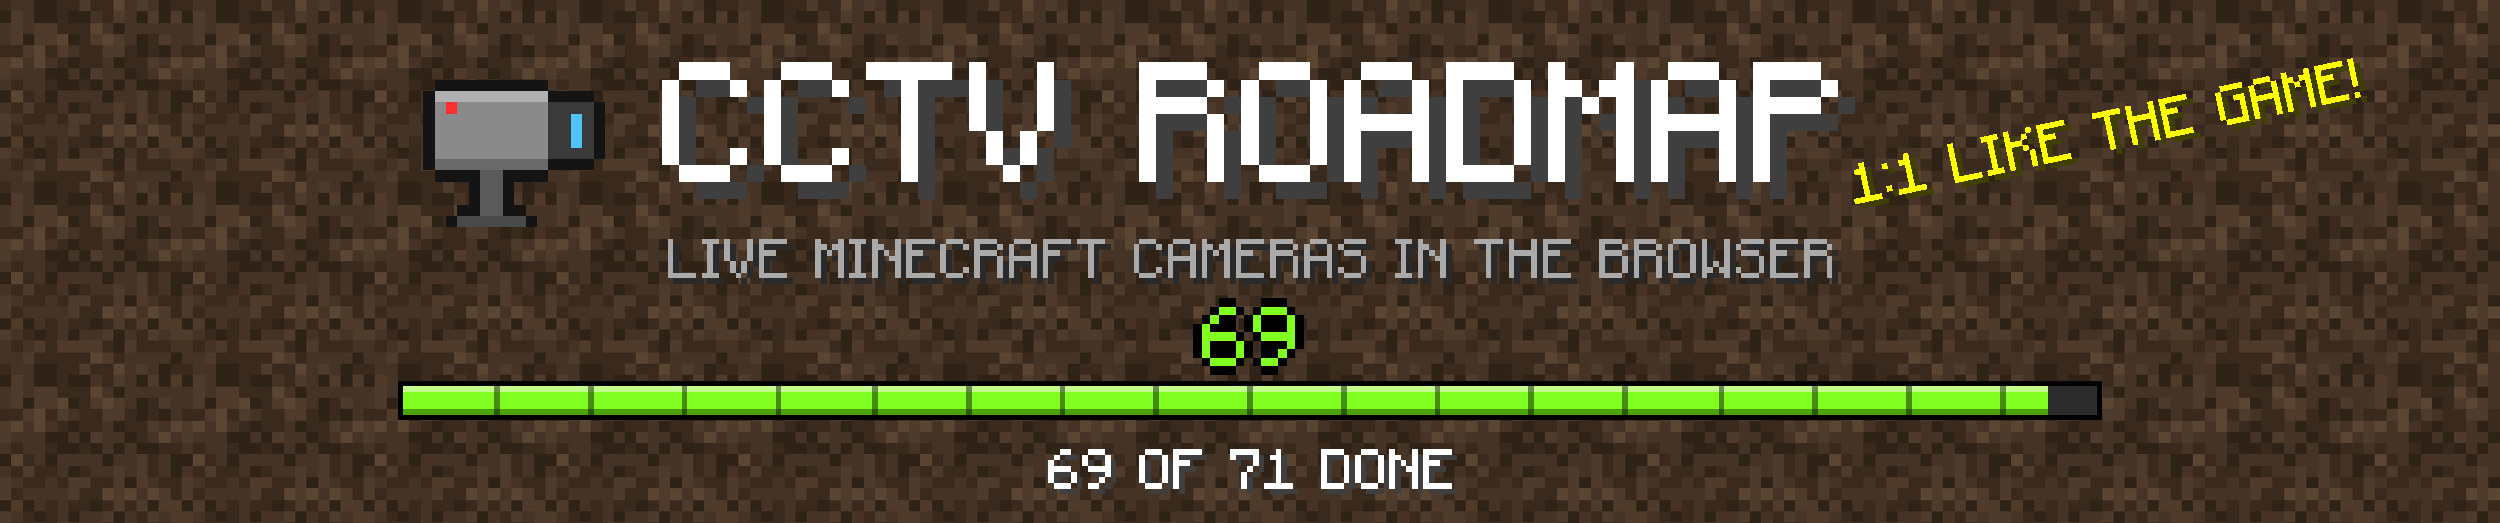
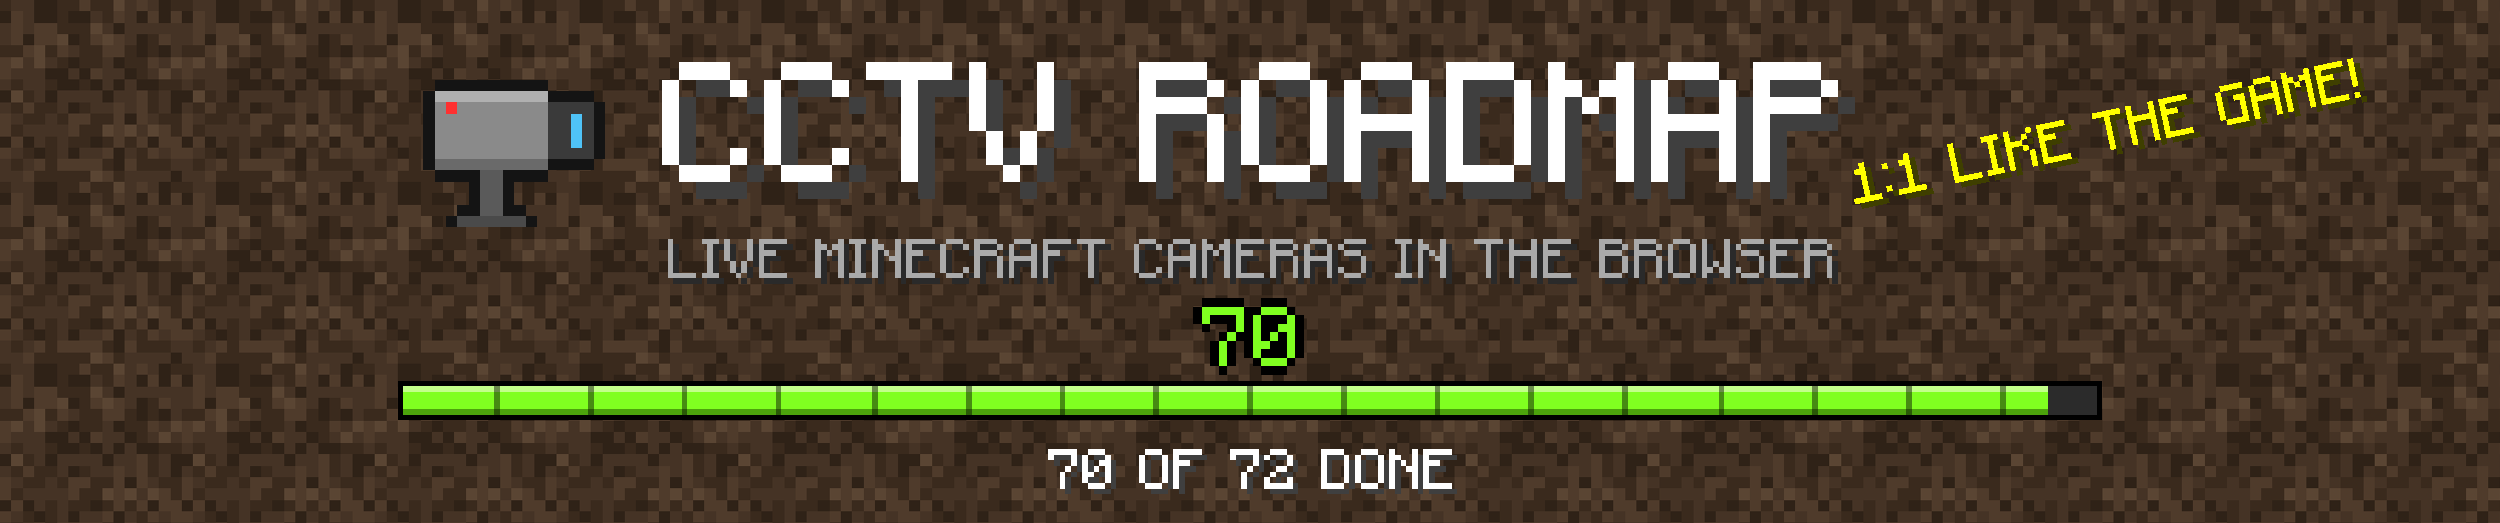
<svg xmlns="http://www.w3.org/2000/svg" width="880" height="184" viewBox="0 0 880 184" shape-rendering="crispEdges" role="img">
  <defs>
    <pattern id="dirt" width="64" height="64" patternUnits="userSpaceOnUse">
      <path fill="#3a2a1d" d="M0 0h4v4h-4zM20 0h8v4h-8zM32 0h8v4h-8zM60 0h4v4h-4zM20 4h4v4h-4zM36 4h4v4h-4zM20 8h12v4h-12zM28 12h4v4h-4zM52 12h4v4h-4zM0 16h8v4h-8zM16 16h4v4h-4zM28 16h8v4h-8zM44 16h4v4h-4zM52 16h4v4h-4zM20 20h4v4h-4zM28 20h8v4h-8zM44 20h8v4h-8zM48 24h4v4h-4zM4 28h4v4h-4zM16 28h4v4h-4zM28 28h4v4h-4zM56 28h8v4h-8zM8 32h4v4h-4zM52 32h4v4h-4zM4 36h4v4h-4zM12 36h8v4h-8zM28 36h4v4h-4zM52 36h4v4h-4zM8 40h8v4h-8zM20 40h4v4h-4zM32 40h8v4h-8zM56 40h8v4h-8zM4 44h4v4h-4zM28 44h8v4h-8zM60 44h4v4h-4zM16 48h4v4h-4zM24 48h8v4h-8zM36 48h4v4h-4zM44 48h4v4h-4zM8 52h4v4h-4zM16 52h4v4h-4zM48 52h4v4h-4zM4 56h4v4h-4zM16 56h4v4h-4zM36 56h4v4h-4zM48 56h12v4h-12zM12 60h20v4h-20zM40 60h4v4h-4z" />
      <path fill="#453325" d="M4 0h8v4h-8zM44 0h4v4h-4zM52 0h4v4h-4zM8 4h4v4h-4zM32 4h4v4h-4zM44 4h4v4h-4zM0 8h4v4h-4zM8 8h4v4h-4zM36 8h4v4h-4zM44 8h20v4h-20zM0 12h4v4h-4zM44 12h4v4h-4zM60 12h4v4h-4zM24 16h4v4h-4zM60 16h4v4h-4zM8 20h4v4h-4zM16 20h4v4h-4zM36 20h4v4h-4zM56 20h4v4h-4zM4 24h12v4h-12zM24 24h4v4h-4zM36 24h8v4h-8zM52 24h4v4h-4zM60 24h4v4h-4zM0 28h4v4h-4zM8 28h8v4h-8zM36 28h4v4h-4zM44 28h4v4h-4zM12 32h4v4h-4zM20 32h16v4h-16zM40 32h8v4h-8zM56 32h4v4h-4zM0 36h4v4h-4zM20 36h4v4h-4zM32 36h8v4h-8zM44 36h4v4h-4zM56 36h4v4h-4zM4 40h4v4h-4zM16 40h4v4h-4zM52 40h4v4h-4zM8 44h16v4h-16zM48 44h4v4h-4zM12 48h4v4h-4zM20 48h4v4h-4zM4 52h4v4h-4zM20 52h4v4h-4zM28 52h8v4h-8zM44 52h4v4h-4zM56 52h4v4h-4zM0 56h4v4h-4zM8 56h4v4h-4zM60 56h4v4h-4zM0 60h8v4h-8zM44 60h16v4h-16z" />
      <path fill="#2f2217" d="M12 0h8v4h-8zM56 0h4v4h-4zM0 4h4v4h-4zM12 4h8v4h-8zM24 4h8v4h-8zM48 4h4v4h-4zM56 4h4v4h-4zM40 8h4v4h-4zM8 12h4v4h-4zM24 12h4v4h-4zM48 12h4v4h-4zM48 16h4v4h-4zM56 16h4v4h-4zM24 20h4v4h-4zM40 20h4v4h-4zM16 24h8v4h-8zM28 24h4v4h-4zM44 24h4v4h-4zM20 28h8v4h-8zM32 28h4v4h-4zM40 28h4v4h-4zM48 28h8v4h-8zM0 32h4v4h-4zM16 32h4v4h-4zM36 32h4v4h-4zM60 32h4v4h-4zM24 36h4v4h-4zM60 36h4v4h-4zM44 40h4v4h-4zM0 48h4v4h-4zM8 48h4v4h-4zM32 48h4v4h-4zM52 48h4v4h-4zM12 52h4v4h-4zM24 52h4v4h-4zM40 52h4v4h-4zM40 56h4v4h-4zM60 60h4v4h-4z" />
      <path fill="#4f3b2b" d="M28 0h4v4h-4zM48 0h4v4h-4zM4 4h4v4h-4zM40 4h4v4h-4zM52 4h4v4h-4zM60 4h4v4h-4zM4 8h4v4h-4zM12 8h8v4h-8zM4 12h4v4h-4zM12 12h8v4h-8zM32 12h4v4h-4zM40 12h4v4h-4zM56 12h4v4h-4zM8 16h4v4h-4zM20 16h4v4h-4zM36 16h8v4h-8zM0 20h4v4h-4zM52 20h4v4h-4zM0 24h4v4h-4zM32 24h4v4h-4zM48 32h4v4h-4zM8 36h4v4h-4zM40 36h4v4h-4zM48 36h4v4h-4zM0 40h4v4h-4zM24 40h8v4h-8zM40 40h4v4h-4zM48 40h4v4h-4zM0 44h4v4h-4zM24 44h4v4h-4zM40 44h4v4h-4zM56 44h4v4h-4zM4 48h4v4h-4zM40 48h4v4h-4zM48 48h4v4h-4zM56 48h8v4h-8zM0 52h4v4h-4zM36 52h4v4h-4zM52 52h4v4h-4zM60 52h4v4h-4zM12 56h4v4h-4zM20 56h16v4h-16zM44 56h4v4h-4zM8 60h4v4h-4zM36 60h4v4h-4z" />
      <path fill="#5a4533" d="M40 0h4v4h-4zM32 8h4v4h-4zM20 12h4v4h-4zM36 12h4v4h-4zM12 16h4v4h-4zM4 20h4v4h-4zM12 20h4v4h-4zM60 20h4v4h-4zM56 24h4v4h-4zM4 32h4v4h-4zM36 44h4v4h-4zM44 44h4v4h-4zM52 44h4v4h-4zM32 60h4v4h-4z" />
    </pattern>
  </defs>
  <rect x="0" y="0" width="880" height="184" fill="url(#dirt)" />
  <path fill="#3f3f3f" d="M245 28h18v6h-18zM239 34h6v6h-6zM263 34h6v6h-6zM239 40h6v6h-6zM239 46h6v6h-6zM239 52h6v6h-6zM239 58h6v6h-6zM263 58h6v6h-6zM245 64h18v6h-18zM281 28h18v6h-18zM275 34h6v6h-6zM299 34h6v6h-6zM275 40h6v6h-6zM275 46h6v6h-6zM275 52h6v6h-6zM275 58h6v6h-6zM299 58h6v6h-6zM281 64h18v6h-18zM311 28h30v6h-30zM323 34h6v6h-6zM323 40h6v6h-6zM323 46h6v6h-6zM323 52h6v6h-6zM323 58h6v6h-6zM323 64h6v6h-6zM347 28h6v6h-6zM371 28h6v6h-6zM347 34h6v6h-6zM371 34h6v6h-6zM347 40h6v6h-6zM371 40h6v6h-6zM347 46h6v6h-6zM371 46h6v6h-6zM353 52h6v6h-6zM365 52h6v6h-6zM353 58h6v6h-6zM365 58h6v6h-6zM359 64h6v6h-6zM407 28h24v6h-24zM407 34h6v6h-6zM431 34h6v6h-6zM407 40h24v6h-24zM407 46h6v6h-6zM431 46h6v6h-6zM407 52h6v6h-6zM431 52h6v6h-6zM407 58h6v6h-6zM431 58h6v6h-6zM407 64h6v6h-6zM431 64h6v6h-6zM449 28h18v6h-18zM443 34h6v6h-6zM467 34h6v6h-6zM443 40h6v6h-6zM467 40h6v6h-6zM443 46h6v6h-6zM467 46h6v6h-6zM443 52h6v6h-6zM467 52h6v6h-6zM443 58h6v6h-6zM467 58h6v6h-6zM449 64h18v6h-18zM485 28h18v6h-18zM479 34h6v6h-6zM503 34h6v6h-6zM479 40h6v6h-6zM503 40h6v6h-6zM479 46h30v6h-30zM479 52h6v6h-6zM503 52h6v6h-6zM479 58h6v6h-6zM503 58h6v6h-6zM479 64h6v6h-6zM503 64h6v6h-6zM515 28h24v6h-24zM515 34h6v6h-6zM539 34h6v6h-6zM515 40h6v6h-6zM539 40h6v6h-6zM515 46h6v6h-6zM539 46h6v6h-6zM515 52h6v6h-6zM539 52h6v6h-6zM515 58h6v6h-6zM539 58h6v6h-6zM515 64h24v6h-24zM551 28h6v6h-6zM575 28h6v6h-6zM551 34h12v6h-12zM569 34h12v6h-12zM551 40h6v6h-6zM563 40h6v6h-6zM575 40h6v6h-6zM551 46h6v6h-6zM575 46h6v6h-6zM551 52h6v6h-6zM575 52h6v6h-6zM551 58h6v6h-6zM575 58h6v6h-6zM551 64h6v6h-6zM575 64h6v6h-6zM593 28h18v6h-18zM587 34h6v6h-6zM611 34h6v6h-6zM587 40h6v6h-6zM611 40h6v6h-6zM587 46h30v6h-30zM587 52h6v6h-6zM611 52h6v6h-6zM587 58h6v6h-6zM611 58h6v6h-6zM587 64h6v6h-6zM611 64h6v6h-6zM623 28h24v6h-24zM623 34h6v6h-6zM647 34h6v6h-6zM623 40h24v6h-24zM623 46h6v6h-6zM623 52h6v6h-6zM623 58h6v6h-6zM623 64h6v6h-6z" />
  <path fill="#ffffff" d="M239 22h18v6h-18zM233 28h6v6h-6zM257 28h6v6h-6zM233 34h6v6h-6zM233 40h6v6h-6zM233 46h6v6h-6zM233 52h6v6h-6zM257 52h6v6h-6zM239 58h18v6h-18zM275 22h18v6h-18zM269 28h6v6h-6zM293 28h6v6h-6zM269 34h6v6h-6zM269 40h6v6h-6zM269 46h6v6h-6zM269 52h6v6h-6zM293 52h6v6h-6zM275 58h18v6h-18zM305 22h30v6h-30zM317 28h6v6h-6zM317 34h6v6h-6zM317 40h6v6h-6zM317 46h6v6h-6zM317 52h6v6h-6zM317 58h6v6h-6zM341 22h6v6h-6zM365 22h6v6h-6zM341 28h6v6h-6zM365 28h6v6h-6zM341 34h6v6h-6zM365 34h6v6h-6zM341 40h6v6h-6zM365 40h6v6h-6zM347 46h6v6h-6zM359 46h6v6h-6zM347 52h6v6h-6zM359 52h6v6h-6zM353 58h6v6h-6zM401 22h24v6h-24zM401 28h6v6h-6zM425 28h6v6h-6zM401 34h24v6h-24zM401 40h6v6h-6zM425 40h6v6h-6zM401 46h6v6h-6zM425 46h6v6h-6zM401 52h6v6h-6zM425 52h6v6h-6zM401 58h6v6h-6zM425 58h6v6h-6zM443 22h18v6h-18zM437 28h6v6h-6zM461 28h6v6h-6zM437 34h6v6h-6zM461 34h6v6h-6zM437 40h6v6h-6zM461 40h6v6h-6zM437 46h6v6h-6zM461 46h6v6h-6zM437 52h6v6h-6zM461 52h6v6h-6zM443 58h18v6h-18zM479 22h18v6h-18zM473 28h6v6h-6zM497 28h6v6h-6zM473 34h6v6h-6zM497 34h6v6h-6zM473 40h30v6h-30zM473 46h6v6h-6zM497 46h6v6h-6zM473 52h6v6h-6zM497 52h6v6h-6zM473 58h6v6h-6zM497 58h6v6h-6zM509 22h24v6h-24zM509 28h6v6h-6zM533 28h6v6h-6zM509 34h6v6h-6zM533 34h6v6h-6zM509 40h6v6h-6zM533 40h6v6h-6zM509 46h6v6h-6zM533 46h6v6h-6zM509 52h6v6h-6zM533 52h6v6h-6zM509 58h24v6h-24zM545 22h6v6h-6zM569 22h6v6h-6zM545 28h12v6h-12zM563 28h12v6h-12zM545 34h6v6h-6zM557 34h6v6h-6zM569 34h6v6h-6zM545 40h6v6h-6zM569 40h6v6h-6zM545 46h6v6h-6zM569 46h6v6h-6zM545 52h6v6h-6zM569 52h6v6h-6zM545 58h6v6h-6zM569 58h6v6h-6zM587 22h18v6h-18zM581 28h6v6h-6zM605 28h6v6h-6zM581 34h6v6h-6zM605 34h6v6h-6zM581 40h30v6h-30zM581 46h6v6h-6zM605 46h6v6h-6zM581 52h6v6h-6zM605 52h6v6h-6zM581 58h6v6h-6zM605 58h6v6h-6zM617 22h24v6h-24zM617 28h6v6h-6zM641 28h6v6h-6zM617 34h24v6h-24zM617 40h6v6h-6zM617 46h6v6h-6zM617 52h6v6h-6zM617 58h6v6h-6z" />
  <path fill="#141414" d="M153 28h40v4h-40zM149 32h4v4h-4zM193 32h16v4h-16zM149 36h4v4h-4zM209 36h4v4h-4zM149 40h4v4h-4zM209 40h4v4h-4zM149 44h4v4h-4zM209 44h4v4h-4zM149 48h4v4h-4zM209 48h4v4h-4zM149 52h4v4h-4zM209 52h4v4h-4zM149 56h4v4h-4zM193 56h16v4h-16zM153 60h16v4h-16zM177 60h16v4h-16zM165 64h4v4h-4zM177 64h4v4h-4zM165 68h4v4h-4zM177 68h4v4h-4zM161 72h8v4h-8zM177 72h8v4h-8zM157 76h4v4h-4zM185 76h4v4h-4z" />
  <path fill="#b0b0b0" d="M153 32h40v4h-40z" />
  <path fill="#8a8a8a" d="M153 36h4v4h-4zM161 36h32v4h-32zM153 40h40v4h-40zM153 44h40v4h-40zM153 48h40v4h-40zM153 52h40v4h-40z" />
  <path fill="#ff3030" d="M157 36h4v4h-4z" />
  <path fill="#3a3a3a" d="M193 36h16v4h-16zM193 40h8v4h-8zM205 40h4v4h-4zM193 44h8v4h-8zM205 44h4v4h-4zM193 48h8v4h-8zM205 48h4v4h-4zM193 52h16v4h-16z" />
  <path fill="#4fc3f7" d="M201 40h4v4h-4zM201 44h4v4h-4zM201 48h4v4h-4z" />
  <path fill="#6a6a6a" d="M153 56h40v4h-40z" />
  <path fill="#5a5a5a" d="M169 60h8v4h-8zM169 64h8v4h-8zM169 68h8v4h-8zM169 72h8v4h-8z" />
  <path fill="#4a4a4a" d="M161 76h24v4h-24z" />
  <g transform="translate(653 72) rotate(-12)">
    <path fill="#3f3f00" d="M6 -12h2v2h-2zM4 -10h4v2h-4zM6 -8h2v2h-2zM6 -6h2v2h-2zM6 -4h2v2h-2zM6 -2h2v2h-2zM2 0h10v2h-10zM14 -10h2v2h-2zM14 -2h2v2h-2zM22 -12h2v2h-2zM20 -10h4v2h-4zM22 -8h2v2h-2zM22 -6h2v2h-2zM22 -4h2v2h-2zM22 -2h2v2h-2zM18 0h10v2h-10zM38 -12h2v2h-2zM38 -10h2v2h-2zM38 -8h2v2h-2zM38 -6h2v2h-2zM38 -4h2v2h-2zM38 -2h2v2h-2zM38 0h10v2h-10zM50 -12h6v2h-6zM52 -10h2v2h-2zM52 -8h2v2h-2zM52 -6h2v2h-2zM52 -4h2v2h-2zM52 -2h2v2h-2zM50 0h6v2h-6zM58 -12h2v2h-2zM66 -12h2v2h-2zM58 -10h2v2h-2zM64 -10h2v2h-2zM58 -8h6v2h-6zM58 -6h2v2h-2zM64 -6h2v2h-2zM58 -4h2v2h-2zM66 -4h2v2h-2zM58 -2h2v2h-2zM66 -2h2v2h-2zM58 0h2v2h-2zM66 0h2v2h-2zM70 -12h10v2h-10zM70 -10h2v2h-2zM70 -8h6v2h-6zM70 -6h2v2h-2zM70 -4h2v2h-2zM70 -2h2v2h-2zM70 0h10v2h-10zM90 -12h10v2h-10zM94 -10h2v2h-2zM94 -8h2v2h-2zM94 -6h2v2h-2zM94 -4h2v2h-2zM94 -2h2v2h-2zM94 0h2v2h-2zM102 -12h2v2h-2zM110 -12h2v2h-2zM102 -10h2v2h-2zM110 -10h2v2h-2zM102 -8h10v2h-10zM102 -6h2v2h-2zM110 -6h2v2h-2zM102 -4h2v2h-2zM110 -4h2v2h-2zM102 -2h2v2h-2zM110 -2h2v2h-2zM102 0h2v2h-2zM110 0h2v2h-2zM114 -12h10v2h-10zM114 -10h2v2h-2zM114 -8h6v2h-6zM114 -6h2v2h-2zM114 -4h2v2h-2zM114 -2h2v2h-2zM114 0h10v2h-10zM136 -12h8v2h-8zM134 -10h2v2h-2zM134 -8h2v2h-2zM140 -8h4v2h-4zM134 -6h2v2h-2zM142 -6h2v2h-2zM134 -4h2v2h-2zM142 -4h2v2h-2zM134 -2h2v2h-2zM142 -2h2v2h-2zM136 0h8v2h-8zM148 -12h6v2h-6zM146 -10h2v2h-2zM154 -10h2v2h-2zM146 -8h2v2h-2zM154 -8h2v2h-2zM146 -6h10v2h-10zM146 -4h2v2h-2zM154 -4h2v2h-2zM146 -2h2v2h-2zM154 -2h2v2h-2zM146 0h2v2h-2zM154 0h2v2h-2zM158 -12h2v2h-2zM166 -12h2v2h-2zM158 -10h4v2h-4zM164 -10h4v2h-4zM158 -8h2v2h-2zM162 -8h2v2h-2zM166 -8h2v2h-2zM158 -6h2v2h-2zM166 -6h2v2h-2zM158 -4h2v2h-2zM166 -4h2v2h-2zM158 -2h2v2h-2zM166 -2h2v2h-2zM158 0h2v2h-2zM166 0h2v2h-2zM170 -12h10v2h-10zM170 -10h2v2h-2zM170 -8h6v2h-6zM170 -6h2v2h-2zM170 -4h2v2h-2zM170 -2h2v2h-2zM170 0h10v2h-10zM182 -12h2v2h-2zM182 -10h2v2h-2zM182 -8h2v2h-2zM182 -6h2v2h-2zM182 -4h2v2h-2zM182 0h2v2h-2z" />
    <path fill="#ffff00" d="M4 -14h2v2h-2zM2 -12h4v2h-4zM4 -10h2v2h-2zM4 -8h2v2h-2zM4 -6h2v2h-2zM4 -4h2v2h-2zM0 -2h10v2h-10zM12 -12h2v2h-2zM12 -4h2v2h-2zM20 -14h2v2h-2zM18 -12h4v2h-4zM20 -10h2v2h-2zM20 -8h2v2h-2zM20 -6h2v2h-2zM20 -4h2v2h-2zM16 -2h10v2h-10zM36 -14h2v2h-2zM36 -12h2v2h-2zM36 -10h2v2h-2zM36 -8h2v2h-2zM36 -6h2v2h-2zM36 -4h2v2h-2zM36 -2h10v2h-10zM48 -14h6v2h-6zM50 -12h2v2h-2zM50 -10h2v2h-2zM50 -8h2v2h-2zM50 -6h2v2h-2zM50 -4h2v2h-2zM48 -2h6v2h-6zM56 -14h2v2h-2zM64 -14h2v2h-2zM56 -12h2v2h-2zM62 -12h2v2h-2zM56 -10h6v2h-6zM56 -8h2v2h-2zM62 -8h2v2h-2zM56 -6h2v2h-2zM64 -6h2v2h-2zM56 -4h2v2h-2zM64 -4h2v2h-2zM56 -2h2v2h-2zM64 -2h2v2h-2zM68 -14h10v2h-10zM68 -12h2v2h-2zM68 -10h6v2h-6zM68 -8h2v2h-2zM68 -6h2v2h-2zM68 -4h2v2h-2zM68 -2h10v2h-10zM88 -14h10v2h-10zM92 -12h2v2h-2zM92 -10h2v2h-2zM92 -8h2v2h-2zM92 -6h2v2h-2zM92 -4h2v2h-2zM92 -2h2v2h-2zM100 -14h2v2h-2zM108 -14h2v2h-2zM100 -12h2v2h-2zM108 -12h2v2h-2zM100 -10h10v2h-10zM100 -8h2v2h-2zM108 -8h2v2h-2zM100 -6h2v2h-2zM108 -6h2v2h-2zM100 -4h2v2h-2zM108 -4h2v2h-2zM100 -2h2v2h-2zM108 -2h2v2h-2zM112 -14h10v2h-10zM112 -12h2v2h-2zM112 -10h6v2h-6zM112 -8h2v2h-2zM112 -6h2v2h-2zM112 -4h2v2h-2zM112 -2h10v2h-10zM134 -14h8v2h-8zM132 -12h2v2h-2zM132 -10h2v2h-2zM138 -10h4v2h-4zM132 -8h2v2h-2zM140 -8h2v2h-2zM132 -6h2v2h-2zM140 -6h2v2h-2zM132 -4h2v2h-2zM140 -4h2v2h-2zM134 -2h8v2h-8zM146 -14h6v2h-6zM144 -12h2v2h-2zM152 -12h2v2h-2zM144 -10h2v2h-2zM152 -10h2v2h-2zM144 -8h10v2h-10zM144 -6h2v2h-2zM152 -6h2v2h-2zM144 -4h2v2h-2zM152 -4h2v2h-2zM144 -2h2v2h-2zM152 -2h2v2h-2zM156 -14h2v2h-2zM164 -14h2v2h-2zM156 -12h4v2h-4zM162 -12h4v2h-4zM156 -10h2v2h-2zM160 -10h2v2h-2zM164 -10h2v2h-2zM156 -8h2v2h-2zM164 -8h2v2h-2zM156 -6h2v2h-2zM164 -6h2v2h-2zM156 -4h2v2h-2zM164 -4h2v2h-2zM156 -2h2v2h-2zM164 -2h2v2h-2zM168 -14h10v2h-10zM168 -12h2v2h-2zM168 -10h6v2h-6zM168 -8h2v2h-2zM168 -6h2v2h-2zM168 -4h2v2h-2zM168 -2h10v2h-10zM180 -14h2v2h-2zM180 -12h2v2h-2zM180 -10h2v2h-2zM180 -8h2v2h-2zM180 -6h2v2h-2zM180 -2h2v2h-2z" />
  </g>
  <path fill="#2a2a2a" d="M237 86h2v2h-2zM237 88h2v2h-2zM237 90h2v2h-2zM237 92h2v2h-2zM237 94h2v2h-2zM237 96h2v2h-2zM237 98h10v2h-10zM249 86h6v2h-6zM251 88h2v2h-2zM251 90h2v2h-2zM251 92h2v2h-2zM251 94h2v2h-2zM251 96h2v2h-2zM249 98h6v2h-6zM257 86h2v2h-2zM265 86h2v2h-2zM257 88h2v2h-2zM265 88h2v2h-2zM257 90h2v2h-2zM265 90h2v2h-2zM257 92h2v2h-2zM265 92h2v2h-2zM259 94h2v2h-2zM263 94h2v2h-2zM259 96h2v2h-2zM263 96h2v2h-2zM261 98h2v2h-2zM269 86h10v2h-10zM269 88h2v2h-2zM269 90h6v2h-6zM269 92h2v2h-2zM269 94h2v2h-2zM269 96h2v2h-2zM269 98h10v2h-10zM289 86h2v2h-2zM297 86h2v2h-2zM289 88h4v2h-4zM295 88h4v2h-4zM289 90h2v2h-2zM293 90h2v2h-2zM297 90h2v2h-2zM289 92h2v2h-2zM297 92h2v2h-2zM289 94h2v2h-2zM297 94h2v2h-2zM289 96h2v2h-2zM297 96h2v2h-2zM289 98h2v2h-2zM297 98h2v2h-2zM301 86h6v2h-6zM303 88h2v2h-2zM303 90h2v2h-2zM303 92h2v2h-2zM303 94h2v2h-2zM303 96h2v2h-2zM301 98h6v2h-6zM309 86h2v2h-2zM317 86h2v2h-2zM309 88h4v2h-4zM317 88h2v2h-2zM309 90h2v2h-2zM313 90h2v2h-2zM317 90h2v2h-2zM309 92h2v2h-2zM315 92h4v2h-4zM309 94h2v2h-2zM317 94h2v2h-2zM309 96h2v2h-2zM317 96h2v2h-2zM309 98h2v2h-2zM317 98h2v2h-2zM321 86h10v2h-10zM321 88h2v2h-2zM321 90h6v2h-6zM321 92h2v2h-2zM321 94h2v2h-2zM321 96h2v2h-2zM321 98h10v2h-10zM335 86h6v2h-6zM333 88h2v2h-2zM341 88h2v2h-2zM333 90h2v2h-2zM333 92h2v2h-2zM333 94h2v2h-2zM333 96h2v2h-2zM341 96h2v2h-2zM335 98h6v2h-6zM345 86h8v2h-8zM345 88h2v2h-2zM353 88h2v2h-2zM345 90h8v2h-8zM345 92h2v2h-2zM353 92h2v2h-2zM345 94h2v2h-2zM353 94h2v2h-2zM345 96h2v2h-2zM353 96h2v2h-2zM345 98h2v2h-2zM353 98h2v2h-2zM359 86h6v2h-6zM357 88h2v2h-2zM365 88h2v2h-2zM357 90h2v2h-2zM365 90h2v2h-2zM357 92h10v2h-10zM357 94h2v2h-2zM365 94h2v2h-2zM357 96h2v2h-2zM365 96h2v2h-2zM357 98h2v2h-2zM365 98h2v2h-2zM369 86h10v2h-10zM369 88h2v2h-2zM369 90h6v2h-6zM369 92h2v2h-2zM369 94h2v2h-2zM369 96h2v2h-2zM369 98h2v2h-2zM381 86h10v2h-10zM385 88h2v2h-2zM385 90h2v2h-2zM385 92h2v2h-2zM385 94h2v2h-2zM385 96h2v2h-2zM385 98h2v2h-2zM403 86h6v2h-6zM401 88h2v2h-2zM409 88h2v2h-2zM401 90h2v2h-2zM401 92h2v2h-2zM401 94h2v2h-2zM401 96h2v2h-2zM409 96h2v2h-2zM403 98h6v2h-6zM415 86h6v2h-6zM413 88h2v2h-2zM421 88h2v2h-2zM413 90h2v2h-2zM421 90h2v2h-2zM413 92h10v2h-10zM413 94h2v2h-2zM421 94h2v2h-2zM413 96h2v2h-2zM421 96h2v2h-2zM413 98h2v2h-2zM421 98h2v2h-2zM425 86h2v2h-2zM433 86h2v2h-2zM425 88h4v2h-4zM431 88h4v2h-4zM425 90h2v2h-2zM429 90h2v2h-2zM433 90h2v2h-2zM425 92h2v2h-2zM433 92h2v2h-2zM425 94h2v2h-2zM433 94h2v2h-2zM425 96h2v2h-2zM433 96h2v2h-2zM425 98h2v2h-2zM433 98h2v2h-2zM437 86h10v2h-10zM437 88h2v2h-2zM437 90h6v2h-6zM437 92h2v2h-2zM437 94h2v2h-2zM437 96h2v2h-2zM437 98h10v2h-10zM449 86h8v2h-8zM449 88h2v2h-2zM457 88h2v2h-2zM449 90h8v2h-8zM449 92h2v2h-2zM457 92h2v2h-2zM449 94h2v2h-2zM457 94h2v2h-2zM449 96h2v2h-2zM457 96h2v2h-2zM449 98h2v2h-2zM457 98h2v2h-2zM463 86h6v2h-6zM461 88h2v2h-2zM469 88h2v2h-2zM461 90h2v2h-2zM469 90h2v2h-2zM461 92h10v2h-10zM461 94h2v2h-2zM469 94h2v2h-2zM461 96h2v2h-2zM469 96h2v2h-2zM461 98h2v2h-2zM469 98h2v2h-2zM475 86h8v2h-8zM473 88h2v2h-2zM475 90h6v2h-6zM481 92h2v2h-2zM481 94h2v2h-2zM473 96h2v2h-2zM481 96h2v2h-2zM475 98h6v2h-6zM493 86h6v2h-6zM495 88h2v2h-2zM495 90h2v2h-2zM495 92h2v2h-2zM495 94h2v2h-2zM495 96h2v2h-2zM493 98h6v2h-6zM501 86h2v2h-2zM509 86h2v2h-2zM501 88h4v2h-4zM509 88h2v2h-2zM501 90h2v2h-2zM505 90h2v2h-2zM509 90h2v2h-2zM501 92h2v2h-2zM507 92h4v2h-4zM501 94h2v2h-2zM509 94h2v2h-2zM501 96h2v2h-2zM509 96h2v2h-2zM501 98h2v2h-2zM509 98h2v2h-2zM521 86h10v2h-10zM525 88h2v2h-2zM525 90h2v2h-2zM525 92h2v2h-2zM525 94h2v2h-2zM525 96h2v2h-2zM525 98h2v2h-2zM533 86h2v2h-2zM541 86h2v2h-2zM533 88h2v2h-2zM541 88h2v2h-2zM533 90h10v2h-10zM533 92h2v2h-2zM541 92h2v2h-2zM533 94h2v2h-2zM541 94h2v2h-2zM533 96h2v2h-2zM541 96h2v2h-2zM533 98h2v2h-2zM541 98h2v2h-2zM545 86h10v2h-10zM545 88h2v2h-2zM545 90h6v2h-6zM545 92h2v2h-2zM545 94h2v2h-2zM545 96h2v2h-2zM545 98h10v2h-10zM565 86h8v2h-8zM565 88h2v2h-2zM573 88h2v2h-2zM565 90h8v2h-8zM565 92h2v2h-2zM573 92h2v2h-2zM565 94h2v2h-2zM573 94h2v2h-2zM565 96h2v2h-2zM573 96h2v2h-2zM565 98h8v2h-8zM577 86h8v2h-8zM577 88h2v2h-2zM585 88h2v2h-2zM577 90h8v2h-8zM577 92h2v2h-2zM585 92h2v2h-2zM577 94h2v2h-2zM585 94h2v2h-2zM577 96h2v2h-2zM585 96h2v2h-2zM577 98h2v2h-2zM585 98h2v2h-2zM591 86h6v2h-6zM589 88h2v2h-2zM597 88h2v2h-2zM589 90h2v2h-2zM597 90h2v2h-2zM589 92h2v2h-2zM597 92h2v2h-2zM589 94h2v2h-2zM597 94h2v2h-2zM589 96h2v2h-2zM597 96h2v2h-2zM591 98h6v2h-6zM601 86h2v2h-2zM609 86h2v2h-2zM601 88h2v2h-2zM609 88h2v2h-2zM601 90h2v2h-2zM609 90h2v2h-2zM601 92h2v2h-2zM609 92h2v2h-2zM601 94h2v2h-2zM605 94h2v2h-2zM609 94h2v2h-2zM601 96h4v2h-4zM607 96h4v2h-4zM601 98h2v2h-2zM609 98h2v2h-2zM615 86h8v2h-8zM613 88h2v2h-2zM615 90h6v2h-6zM621 92h2v2h-2zM621 94h2v2h-2zM613 96h2v2h-2zM621 96h2v2h-2zM615 98h6v2h-6zM625 86h10v2h-10zM625 88h2v2h-2zM625 90h6v2h-6zM625 92h2v2h-2zM625 94h2v2h-2zM625 96h2v2h-2zM625 98h10v2h-10zM637 86h8v2h-8zM637 88h2v2h-2zM645 88h2v2h-2zM637 90h8v2h-8zM637 92h2v2h-2zM645 92h2v2h-2zM637 94h2v2h-2zM645 94h2v2h-2zM637 96h2v2h-2zM645 96h2v2h-2zM637 98h2v2h-2zM645 98h2v2h-2z" />
  <path fill="#aaaaaa" d="M235 84h2v2h-2zM235 86h2v2h-2zM235 88h2v2h-2zM235 90h2v2h-2zM235 92h2v2h-2zM235 94h2v2h-2zM235 96h10v2h-10zM247 84h6v2h-6zM249 86h2v2h-2zM249 88h2v2h-2zM249 90h2v2h-2zM249 92h2v2h-2zM249 94h2v2h-2zM247 96h6v2h-6zM255 84h2v2h-2zM263 84h2v2h-2zM255 86h2v2h-2zM263 86h2v2h-2zM255 88h2v2h-2zM263 88h2v2h-2zM255 90h2v2h-2zM263 90h2v2h-2zM257 92h2v2h-2zM261 92h2v2h-2zM257 94h2v2h-2zM261 94h2v2h-2zM259 96h2v2h-2zM267 84h10v2h-10zM267 86h2v2h-2zM267 88h6v2h-6zM267 90h2v2h-2zM267 92h2v2h-2zM267 94h2v2h-2zM267 96h10v2h-10zM287 84h2v2h-2zM295 84h2v2h-2zM287 86h4v2h-4zM293 86h4v2h-4zM287 88h2v2h-2zM291 88h2v2h-2zM295 88h2v2h-2zM287 90h2v2h-2zM295 90h2v2h-2zM287 92h2v2h-2zM295 92h2v2h-2zM287 94h2v2h-2zM295 94h2v2h-2zM287 96h2v2h-2zM295 96h2v2h-2zM299 84h6v2h-6zM301 86h2v2h-2zM301 88h2v2h-2zM301 90h2v2h-2zM301 92h2v2h-2zM301 94h2v2h-2zM299 96h6v2h-6zM307 84h2v2h-2zM315 84h2v2h-2zM307 86h4v2h-4zM315 86h2v2h-2zM307 88h2v2h-2zM311 88h2v2h-2zM315 88h2v2h-2zM307 90h2v2h-2zM313 90h4v2h-4zM307 92h2v2h-2zM315 92h2v2h-2zM307 94h2v2h-2zM315 94h2v2h-2zM307 96h2v2h-2zM315 96h2v2h-2zM319 84h10v2h-10zM319 86h2v2h-2zM319 88h6v2h-6zM319 90h2v2h-2zM319 92h2v2h-2zM319 94h2v2h-2zM319 96h10v2h-10zM333 84h6v2h-6zM331 86h2v2h-2zM339 86h2v2h-2zM331 88h2v2h-2zM331 90h2v2h-2zM331 92h2v2h-2zM331 94h2v2h-2zM339 94h2v2h-2zM333 96h6v2h-6zM343 84h8v2h-8zM343 86h2v2h-2zM351 86h2v2h-2zM343 88h8v2h-8zM343 90h2v2h-2zM351 90h2v2h-2zM343 92h2v2h-2zM351 92h2v2h-2zM343 94h2v2h-2zM351 94h2v2h-2zM343 96h2v2h-2zM351 96h2v2h-2zM357 84h6v2h-6zM355 86h2v2h-2zM363 86h2v2h-2zM355 88h2v2h-2zM363 88h2v2h-2zM355 90h10v2h-10zM355 92h2v2h-2zM363 92h2v2h-2zM355 94h2v2h-2zM363 94h2v2h-2zM355 96h2v2h-2zM363 96h2v2h-2zM367 84h10v2h-10zM367 86h2v2h-2zM367 88h6v2h-6zM367 90h2v2h-2zM367 92h2v2h-2zM367 94h2v2h-2zM367 96h2v2h-2zM379 84h10v2h-10zM383 86h2v2h-2zM383 88h2v2h-2zM383 90h2v2h-2zM383 92h2v2h-2zM383 94h2v2h-2zM383 96h2v2h-2zM401 84h6v2h-6zM399 86h2v2h-2zM407 86h2v2h-2zM399 88h2v2h-2zM399 90h2v2h-2zM399 92h2v2h-2zM399 94h2v2h-2zM407 94h2v2h-2zM401 96h6v2h-6zM413 84h6v2h-6zM411 86h2v2h-2zM419 86h2v2h-2zM411 88h2v2h-2zM419 88h2v2h-2zM411 90h10v2h-10zM411 92h2v2h-2zM419 92h2v2h-2zM411 94h2v2h-2zM419 94h2v2h-2zM411 96h2v2h-2zM419 96h2v2h-2zM423 84h2v2h-2zM431 84h2v2h-2zM423 86h4v2h-4zM429 86h4v2h-4zM423 88h2v2h-2zM427 88h2v2h-2zM431 88h2v2h-2zM423 90h2v2h-2zM431 90h2v2h-2zM423 92h2v2h-2zM431 92h2v2h-2zM423 94h2v2h-2zM431 94h2v2h-2zM423 96h2v2h-2zM431 96h2v2h-2zM435 84h10v2h-10zM435 86h2v2h-2zM435 88h6v2h-6zM435 90h2v2h-2zM435 92h2v2h-2zM435 94h2v2h-2zM435 96h10v2h-10zM447 84h8v2h-8zM447 86h2v2h-2zM455 86h2v2h-2zM447 88h8v2h-8zM447 90h2v2h-2zM455 90h2v2h-2zM447 92h2v2h-2zM455 92h2v2h-2zM447 94h2v2h-2zM455 94h2v2h-2zM447 96h2v2h-2zM455 96h2v2h-2zM461 84h6v2h-6zM459 86h2v2h-2zM467 86h2v2h-2zM459 88h2v2h-2zM467 88h2v2h-2zM459 90h10v2h-10zM459 92h2v2h-2zM467 92h2v2h-2zM459 94h2v2h-2zM467 94h2v2h-2zM459 96h2v2h-2zM467 96h2v2h-2zM473 84h8v2h-8zM471 86h2v2h-2zM473 88h6v2h-6zM479 90h2v2h-2zM479 92h2v2h-2zM471 94h2v2h-2zM479 94h2v2h-2zM473 96h6v2h-6zM491 84h6v2h-6zM493 86h2v2h-2zM493 88h2v2h-2zM493 90h2v2h-2zM493 92h2v2h-2zM493 94h2v2h-2zM491 96h6v2h-6zM499 84h2v2h-2zM507 84h2v2h-2zM499 86h4v2h-4zM507 86h2v2h-2zM499 88h2v2h-2zM503 88h2v2h-2zM507 88h2v2h-2zM499 90h2v2h-2zM505 90h4v2h-4zM499 92h2v2h-2zM507 92h2v2h-2zM499 94h2v2h-2zM507 94h2v2h-2zM499 96h2v2h-2zM507 96h2v2h-2zM519 84h10v2h-10zM523 86h2v2h-2zM523 88h2v2h-2zM523 90h2v2h-2zM523 92h2v2h-2zM523 94h2v2h-2zM523 96h2v2h-2zM531 84h2v2h-2zM539 84h2v2h-2zM531 86h2v2h-2zM539 86h2v2h-2zM531 88h10v2h-10zM531 90h2v2h-2zM539 90h2v2h-2zM531 92h2v2h-2zM539 92h2v2h-2zM531 94h2v2h-2zM539 94h2v2h-2zM531 96h2v2h-2zM539 96h2v2h-2zM543 84h10v2h-10zM543 86h2v2h-2zM543 88h6v2h-6zM543 90h2v2h-2zM543 92h2v2h-2zM543 94h2v2h-2zM543 96h10v2h-10zM563 84h8v2h-8zM563 86h2v2h-2zM571 86h2v2h-2zM563 88h8v2h-8zM563 90h2v2h-2zM571 90h2v2h-2zM563 92h2v2h-2zM571 92h2v2h-2zM563 94h2v2h-2zM571 94h2v2h-2zM563 96h8v2h-8zM575 84h8v2h-8zM575 86h2v2h-2zM583 86h2v2h-2zM575 88h8v2h-8zM575 90h2v2h-2zM583 90h2v2h-2zM575 92h2v2h-2zM583 92h2v2h-2zM575 94h2v2h-2zM583 94h2v2h-2zM575 96h2v2h-2zM583 96h2v2h-2zM589 84h6v2h-6zM587 86h2v2h-2zM595 86h2v2h-2zM587 88h2v2h-2zM595 88h2v2h-2zM587 90h2v2h-2zM595 90h2v2h-2zM587 92h2v2h-2zM595 92h2v2h-2zM587 94h2v2h-2zM595 94h2v2h-2zM589 96h6v2h-6zM599 84h2v2h-2zM607 84h2v2h-2zM599 86h2v2h-2zM607 86h2v2h-2zM599 88h2v2h-2zM607 88h2v2h-2zM599 90h2v2h-2zM607 90h2v2h-2zM599 92h2v2h-2zM603 92h2v2h-2zM607 92h2v2h-2zM599 94h4v2h-4zM605 94h4v2h-4zM599 96h2v2h-2zM607 96h2v2h-2zM613 84h8v2h-8zM611 86h2v2h-2zM613 88h6v2h-6zM619 90h2v2h-2zM619 92h2v2h-2zM611 94h2v2h-2zM619 94h2v2h-2zM613 96h6v2h-6zM623 84h10v2h-10zM623 86h2v2h-2zM623 88h6v2h-6zM623 90h2v2h-2zM623 92h2v2h-2zM623 94h2v2h-2zM623 96h10v2h-10zM635 84h8v2h-8zM635 86h2v2h-2zM643 86h2v2h-2zM635 88h8v2h-8zM635 90h2v2h-2zM643 90h2v2h-2zM635 92h2v2h-2zM643 92h2v2h-2zM635 94h2v2h-2zM643 94h2v2h-2zM635 96h2v2h-2zM643 96h2v2h-2z" />
-   <path fill="#000000" d="M426 108h6v3h-6zM423 111h3v3h-3zM420 114h3v3h-3zM420 117h12v3h-12zM420 120h3v3h-3zM432 120h3v3h-3zM420 123h3v3h-3zM432 123h3v3h-3zM423 126h9v3h-9zM441 108h9v3h-9zM438 111h3v3h-3zM450 111h3v3h-3zM438 114h3v3h-3zM450 114h3v3h-3zM441 117h12v3h-12zM450 120h3v3h-3zM447 123h3v3h-3zM441 126h6v3h-6z" />
-   <path fill="#000000" d="M432 108h6v3h-6zM429 111h3v3h-3zM426 114h3v3h-3zM426 117h12v3h-12zM426 120h3v3h-3zM438 120h3v3h-3zM426 123h3v3h-3zM438 123h3v3h-3zM429 126h9v3h-9zM447 108h9v3h-9zM444 111h3v3h-3zM456 111h3v3h-3zM444 114h3v3h-3zM456 114h3v3h-3zM447 117h12v3h-12zM456 120h3v3h-3zM453 123h3v3h-3zM447 126h6v3h-6z" />
-   <path fill="#000000" d="M429 105h6v3h-6zM426 108h3v3h-3zM423 111h3v3h-3zM423 114h12v3h-12zM423 117h3v3h-3zM435 117h3v3h-3zM423 120h3v3h-3zM435 120h3v3h-3zM426 123h9v3h-9zM444 105h9v3h-9zM441 108h3v3h-3zM453 108h3v3h-3zM441 111h3v3h-3zM453 111h3v3h-3zM444 114h12v3h-12zM453 117h3v3h-3zM450 120h3v3h-3zM444 123h6v3h-6z" />
-   <path fill="#000000" d="M429 111h6v3h-6zM426 114h3v3h-3zM423 117h3v3h-3zM423 120h12v3h-12zM423 123h3v3h-3zM435 123h3v3h-3zM423 126h3v3h-3zM435 126h3v3h-3zM426 129h9v3h-9zM444 111h9v3h-9zM441 114h3v3h-3zM453 114h3v3h-3zM441 117h3v3h-3zM453 117h3v3h-3zM444 120h12v3h-12zM453 123h3v3h-3zM450 126h3v3h-3zM444 129h6v3h-6z" />
-   <path fill="#80ff20" d="M429 108h6v3h-6zM426 111h3v3h-3zM423 114h3v3h-3zM423 117h12v3h-12zM423 120h3v3h-3zM435 120h3v3h-3zM423 123h3v3h-3zM435 123h3v3h-3zM426 126h9v3h-9zM444 108h9v3h-9zM441 111h3v3h-3zM453 111h3v3h-3zM441 114h3v3h-3zM453 114h3v3h-3zM444 117h12v3h-12zM453 120h3v3h-3zM450 123h3v3h-3zM444 126h6v3h-6z" />
+   <path fill="#000000" d="M420 108h15v3h-15zM420 111h3v3h-3zM432 111h3v3h-3zM432 114h3v3h-3zM429 117h3v3h-3zM426 120h3v3h-3zM426 123h3v3h-3zM426 126h3v3h-3zM441 108h9v3h-9zM438 111h3v3h-3zM450 111h3v3h-3zM438 114h3v3h-3zM447 114h6v3h-6zM438 117h3v3h-3zM444 117h3v3h-3zM450 117h3v3h-3zM438 120h6v3h-6zM450 120h3v3h-3zM438 123h3v3h-3zM450 123h3v3h-3zM441 126h9v3h-9z" />
+   <path fill="#000000" d="M426 108h15v3h-15zM426 111h3v3h-3zM438 111h3v3h-3zM438 114h3v3h-3zM435 117h3v3h-3zM432 120h3v3h-3zM432 123h3v3h-3zM432 126h3v3h-3zM447 108h9v3h-9zM444 111h3v3h-3zM456 111h3v3h-3zM444 114h3v3h-3zM453 114h6v3h-6zM444 117h3v3h-3zM450 117h3v3h-3zM456 117h3v3h-3zM444 120h6v3h-6zM456 120h3v3h-3zM444 123h3v3h-3zM456 123h3v3h-3zM447 126h9v3h-9z" />
+   <path fill="#000000" d="M423 105h15v3h-15zM423 108h3v3h-3zM435 108h3v3h-3zM435 111h3v3h-3zM432 114h3v3h-3zM429 117h3v3h-3zM429 120h3v3h-3zM429 123h3v3h-3zM444 105h9v3h-9zM441 108h3v3h-3zM453 108h3v3h-3zM441 111h3v3h-3zM450 111h6v3h-6zM441 114h3v3h-3zM447 114h3v3h-3zM453 114h3v3h-3zM441 117h6v3h-6zM453 117h3v3h-3zM441 120h3v3h-3zM453 120h3v3h-3zM444 123h9v3h-9z" />
+   <path fill="#000000" d="M423 111h15v3h-15zM423 114h3v3h-3zM435 114h3v3h-3zM435 117h3v3h-3zM432 120h3v3h-3zM429 123h3v3h-3zM429 126h3v3h-3zM429 129h3v3h-3zM444 111h9v3h-9zM441 114h3v3h-3zM453 114h3v3h-3zM441 117h3v3h-3zM450 117h6v3h-6zM441 120h3v3h-3zM447 120h3v3h-3zM453 120h3v3h-3zM441 123h6v3h-6zM453 123h3v3h-3zM441 126h3v3h-3zM453 126h3v3h-3zM444 129h9v3h-9z" />
+   <path fill="#80ff20" d="M423 108h15v3h-15zM423 111h3v3h-3zM435 111h3v3h-3zM435 114h3v3h-3zM432 117h3v3h-3zM429 120h3v3h-3zM429 123h3v3h-3zM429 126h3v3h-3zM444 108h9v3h-9zM441 111h3v3h-3zM453 111h3v3h-3zM441 114h3v3h-3zM450 114h6v3h-6zM441 117h3v3h-3zM447 117h3v3h-3zM453 117h3v3h-3zM441 120h6v3h-6zM453 120h3v3h-3zM441 123h3v3h-3zM453 123h3v3h-3zM444 126h9v3h-9z" />
  <rect x="140" y="134" width="600" height="14" fill="#000000" />
  <rect x="142" y="136" width="596" height="10" fill="#2b2b2b" />
  <rect x="142" y="136" width="579" height="10" fill="#80ff20" />
  <rect x="142" y="136" width="579" height="2" fill="#c3ff8a" />
  <rect x="142" y="144" width="579" height="2" fill="#4ca30c" />
  <rect x="174" y="136" width="2" height="10" fill="#000000" fill-opacity="0.45" />
  <rect x="207" y="136" width="2" height="10" fill="#000000" fill-opacity="0.45" />
  <rect x="240" y="136" width="2" height="10" fill="#000000" fill-opacity="0.45" />
  <rect x="273" y="136" width="2" height="10" fill="#000000" fill-opacity="0.45" />
  <rect x="307" y="136" width="2" height="10" fill="#000000" fill-opacity="0.45" />
  <rect x="340" y="136" width="2" height="10" fill="#000000" fill-opacity="0.45" />
  <rect x="373" y="136" width="2" height="10" fill="#000000" fill-opacity="0.45" />
  <rect x="406" y="136" width="2" height="10" fill="#000000" fill-opacity="0.45" />
  <rect x="439" y="136" width="2" height="10" fill="#000000" fill-opacity="0.45" />
  <rect x="472" y="136" width="2" height="10" fill="#000000" fill-opacity="0.45" />
  <rect x="505" y="136" width="2" height="10" fill="#000000" fill-opacity="0.45" />
  <rect x="538" y="136" width="2" height="10" fill="#000000" fill-opacity="0.45" />
  <rect x="571" y="136" width="2" height="10" fill="#000000" fill-opacity="0.45" />
  <rect x="605" y="136" width="2" height="10" fill="#000000" fill-opacity="0.45" />
  <rect x="638" y="136" width="2" height="10" fill="#000000" fill-opacity="0.45" />
  <rect x="671" y="136" width="2" height="10" fill="#000000" fill-opacity="0.45" />
  <rect x="704" y="136" width="2" height="10" fill="#000000" fill-opacity="0.45" />
-   <path fill="#3f3f3f" d="M375 160h4v2h-4zM373 162h2v2h-2zM371 164h2v2h-2zM371 166h8v2h-8zM371 168h2v2h-2zM379 168h2v2h-2zM371 170h2v2h-2zM379 170h2v2h-2zM373 172h6v2h-6zM385 160h6v2h-6zM383 162h2v2h-2zM391 162h2v2h-2zM383 164h2v2h-2zM391 164h2v2h-2zM385 166h8v2h-8zM391 168h2v2h-2zM389 170h2v2h-2zM385 172h4v2h-4zM405 160h6v2h-6zM403 162h2v2h-2zM411 162h2v2h-2zM403 164h2v2h-2zM411 164h2v2h-2zM403 166h2v2h-2zM411 166h2v2h-2zM403 168h2v2h-2zM411 168h2v2h-2zM403 170h2v2h-2zM411 170h2v2h-2zM405 172h6v2h-6zM415 160h10v2h-10zM415 162h2v2h-2zM415 164h6v2h-6zM415 166h2v2h-2zM415 168h2v2h-2zM415 170h2v2h-2zM415 172h2v2h-2zM435 160h10v2h-10zM435 162h2v2h-2zM443 162h2v2h-2zM443 164h2v2h-2zM441 166h2v2h-2zM439 168h2v2h-2zM439 170h2v2h-2zM439 172h2v2h-2zM451 160h2v2h-2zM449 162h4v2h-4zM451 164h2v2h-2zM451 166h2v2h-2zM451 168h2v2h-2zM451 170h2v2h-2zM447 172h10v2h-10zM467 160h8v2h-8zM467 162h2v2h-2zM475 162h2v2h-2zM467 164h2v2h-2zM475 164h2v2h-2zM467 166h2v2h-2zM475 166h2v2h-2zM467 168h2v2h-2zM475 168h2v2h-2zM467 170h2v2h-2zM475 170h2v2h-2zM467 172h8v2h-8zM481 160h6v2h-6zM479 162h2v2h-2zM487 162h2v2h-2zM479 164h2v2h-2zM487 164h2v2h-2zM479 166h2v2h-2zM487 166h2v2h-2zM479 168h2v2h-2zM487 168h2v2h-2zM479 170h2v2h-2zM487 170h2v2h-2zM481 172h6v2h-6zM491 160h2v2h-2zM499 160h2v2h-2zM491 162h4v2h-4zM499 162h2v2h-2zM491 164h2v2h-2zM495 164h2v2h-2zM499 164h2v2h-2zM491 166h2v2h-2zM497 166h4v2h-4zM491 168h2v2h-2zM499 168h2v2h-2zM491 170h2v2h-2zM499 170h2v2h-2zM491 172h2v2h-2zM499 172h2v2h-2zM503 160h10v2h-10zM503 162h2v2h-2zM503 164h6v2h-6zM503 166h2v2h-2zM503 168h2v2h-2zM503 170h2v2h-2zM503 172h10v2h-10z" />
-   <path fill="#ffffff" d="M373 158h4v2h-4zM371 160h2v2h-2zM369 162h2v2h-2zM369 164h8v2h-8zM369 166h2v2h-2zM377 166h2v2h-2zM369 168h2v2h-2zM377 168h2v2h-2zM371 170h6v2h-6zM383 158h6v2h-6zM381 160h2v2h-2zM389 160h2v2h-2zM381 162h2v2h-2zM389 162h2v2h-2zM383 164h8v2h-8zM389 166h2v2h-2zM387 168h2v2h-2zM383 170h4v2h-4zM403 158h6v2h-6zM401 160h2v2h-2zM409 160h2v2h-2zM401 162h2v2h-2zM409 162h2v2h-2zM401 164h2v2h-2zM409 164h2v2h-2zM401 166h2v2h-2zM409 166h2v2h-2zM401 168h2v2h-2zM409 168h2v2h-2zM403 170h6v2h-6zM413 158h10v2h-10zM413 160h2v2h-2zM413 162h6v2h-6zM413 164h2v2h-2zM413 166h2v2h-2zM413 168h2v2h-2zM413 170h2v2h-2zM433 158h10v2h-10zM433 160h2v2h-2zM441 160h2v2h-2zM441 162h2v2h-2zM439 164h2v2h-2zM437 166h2v2h-2zM437 168h2v2h-2zM437 170h2v2h-2zM449 158h2v2h-2zM447 160h4v2h-4zM449 162h2v2h-2zM449 164h2v2h-2zM449 166h2v2h-2zM449 168h2v2h-2zM445 170h10v2h-10zM465 158h8v2h-8zM465 160h2v2h-2zM473 160h2v2h-2zM465 162h2v2h-2zM473 162h2v2h-2zM465 164h2v2h-2zM473 164h2v2h-2zM465 166h2v2h-2zM473 166h2v2h-2zM465 168h2v2h-2zM473 168h2v2h-2zM465 170h8v2h-8zM479 158h6v2h-6zM477 160h2v2h-2zM485 160h2v2h-2zM477 162h2v2h-2zM485 162h2v2h-2zM477 164h2v2h-2zM485 164h2v2h-2zM477 166h2v2h-2zM485 166h2v2h-2zM477 168h2v2h-2zM485 168h2v2h-2zM479 170h6v2h-6zM489 158h2v2h-2zM497 158h2v2h-2zM489 160h4v2h-4zM497 160h2v2h-2zM489 162h2v2h-2zM493 162h2v2h-2zM497 162h2v2h-2zM489 164h2v2h-2zM495 164h4v2h-4zM489 166h2v2h-2zM497 166h2v2h-2zM489 168h2v2h-2zM497 168h2v2h-2zM489 170h2v2h-2zM497 170h2v2h-2zM501 158h10v2h-10zM501 160h2v2h-2zM501 162h6v2h-6zM501 164h2v2h-2zM501 166h2v2h-2zM501 168h2v2h-2zM501 170h10v2h-10z" />
+   <path fill="#3f3f3f" d="M371 160h10v2h-10zM371 162h2v2h-2zM379 162h2v2h-2zM379 164h2v2h-2zM377 166h2v2h-2zM375 168h2v2h-2zM375 170h2v2h-2zM375 172h2v2h-2zM385 160h6v2h-6zM383 162h2v2h-2zM391 162h2v2h-2zM383 164h2v2h-2zM389 164h4v2h-4zM383 166h2v2h-2zM387 166h2v2h-2zM391 166h2v2h-2zM383 168h4v2h-4zM391 168h2v2h-2zM383 170h2v2h-2zM391 170h2v2h-2zM385 172h6v2h-6zM405 160h6v2h-6zM403 162h2v2h-2zM411 162h2v2h-2zM403 164h2v2h-2zM411 164h2v2h-2zM403 166h2v2h-2zM411 166h2v2h-2zM403 168h2v2h-2zM411 168h2v2h-2zM403 170h2v2h-2zM411 170h2v2h-2zM405 172h6v2h-6zM415 160h10v2h-10zM415 162h2v2h-2zM415 164h6v2h-6zM415 166h2v2h-2zM415 168h2v2h-2zM415 170h2v2h-2zM415 172h2v2h-2zM435 160h10v2h-10zM435 162h2v2h-2zM443 162h2v2h-2zM443 164h2v2h-2zM441 166h2v2h-2zM439 168h2v2h-2zM439 170h2v2h-2zM439 172h2v2h-2zM449 160h6v2h-6zM447 162h2v2h-2zM455 162h2v2h-2zM455 164h2v2h-2zM451 166h4v2h-4zM449 168h2v2h-2zM447 170h2v2h-2zM455 170h2v2h-2zM447 172h10v2h-10zM467 160h8v2h-8zM467 162h2v2h-2zM475 162h2v2h-2zM467 164h2v2h-2zM475 164h2v2h-2zM467 166h2v2h-2zM475 166h2v2h-2zM467 168h2v2h-2zM475 168h2v2h-2zM467 170h2v2h-2zM475 170h2v2h-2zM467 172h8v2h-8zM481 160h6v2h-6zM479 162h2v2h-2zM487 162h2v2h-2zM479 164h2v2h-2zM487 164h2v2h-2zM479 166h2v2h-2zM487 166h2v2h-2zM479 168h2v2h-2zM487 168h2v2h-2zM479 170h2v2h-2zM487 170h2v2h-2zM481 172h6v2h-6zM491 160h2v2h-2zM499 160h2v2h-2zM491 162h4v2h-4zM499 162h2v2h-2zM491 164h2v2h-2zM495 164h2v2h-2zM499 164h2v2h-2zM491 166h2v2h-2zM497 166h4v2h-4zM491 168h2v2h-2zM499 168h2v2h-2zM491 170h2v2h-2zM499 170h2v2h-2zM491 172h2v2h-2zM499 172h2v2h-2zM503 160h10v2h-10zM503 162h2v2h-2zM503 164h6v2h-6zM503 166h2v2h-2zM503 168h2v2h-2zM503 170h2v2h-2zM503 172h10v2h-10z" />
+   <path fill="#ffffff" d="M369 158h10v2h-10zM369 160h2v2h-2zM377 160h2v2h-2zM377 162h2v2h-2zM375 164h2v2h-2zM373 166h2v2h-2zM373 168h2v2h-2zM373 170h2v2h-2zM383 158h6v2h-6zM381 160h2v2h-2zM389 160h2v2h-2zM381 162h2v2h-2zM387 162h4v2h-4zM381 164h2v2h-2zM385 164h2v2h-2zM389 164h2v2h-2zM381 166h4v2h-4zM389 166h2v2h-2zM381 168h2v2h-2zM389 168h2v2h-2zM383 170h6v2h-6zM403 158h6v2h-6zM401 160h2v2h-2zM409 160h2v2h-2zM401 162h2v2h-2zM409 162h2v2h-2zM401 164h2v2h-2zM409 164h2v2h-2zM401 166h2v2h-2zM409 166h2v2h-2zM401 168h2v2h-2zM409 168h2v2h-2zM403 170h6v2h-6zM413 158h10v2h-10zM413 160h2v2h-2zM413 162h6v2h-6zM413 164h2v2h-2zM413 166h2v2h-2zM413 168h2v2h-2zM413 170h2v2h-2zM433 158h10v2h-10zM433 160h2v2h-2zM441 160h2v2h-2zM441 162h2v2h-2zM439 164h2v2h-2zM437 166h2v2h-2zM437 168h2v2h-2zM437 170h2v2h-2zM447 158h6v2h-6zM445 160h2v2h-2zM453 160h2v2h-2zM453 162h2v2h-2zM449 164h4v2h-4zM447 166h2v2h-2zM445 168h2v2h-2zM453 168h2v2h-2zM445 170h10v2h-10zM465 158h8v2h-8zM465 160h2v2h-2zM473 160h2v2h-2zM465 162h2v2h-2zM473 162h2v2h-2zM465 164h2v2h-2zM473 164h2v2h-2zM465 166h2v2h-2zM473 166h2v2h-2zM465 168h2v2h-2zM473 168h2v2h-2zM465 170h8v2h-8zM479 158h6v2h-6zM477 160h2v2h-2zM485 160h2v2h-2zM477 162h2v2h-2zM485 162h2v2h-2zM477 164h2v2h-2zM485 164h2v2h-2zM477 166h2v2h-2zM485 166h2v2h-2zM477 168h2v2h-2zM485 168h2v2h-2zM479 170h6v2h-6zM489 158h2v2h-2zM497 158h2v2h-2zM489 160h4v2h-4zM497 160h2v2h-2zM489 162h2v2h-2zM493 162h2v2h-2zM497 162h2v2h-2zM489 164h2v2h-2zM495 164h4v2h-4zM489 166h2v2h-2zM497 166h2v2h-2zM489 168h2v2h-2zM497 168h2v2h-2zM489 170h2v2h-2zM497 170h2v2h-2zM501 158h10v2h-10zM501 160h2v2h-2zM501 162h6v2h-6zM501 164h2v2h-2zM501 166h2v2h-2zM501 168h2v2h-2zM501 170h10v2h-10z" />
</svg>
